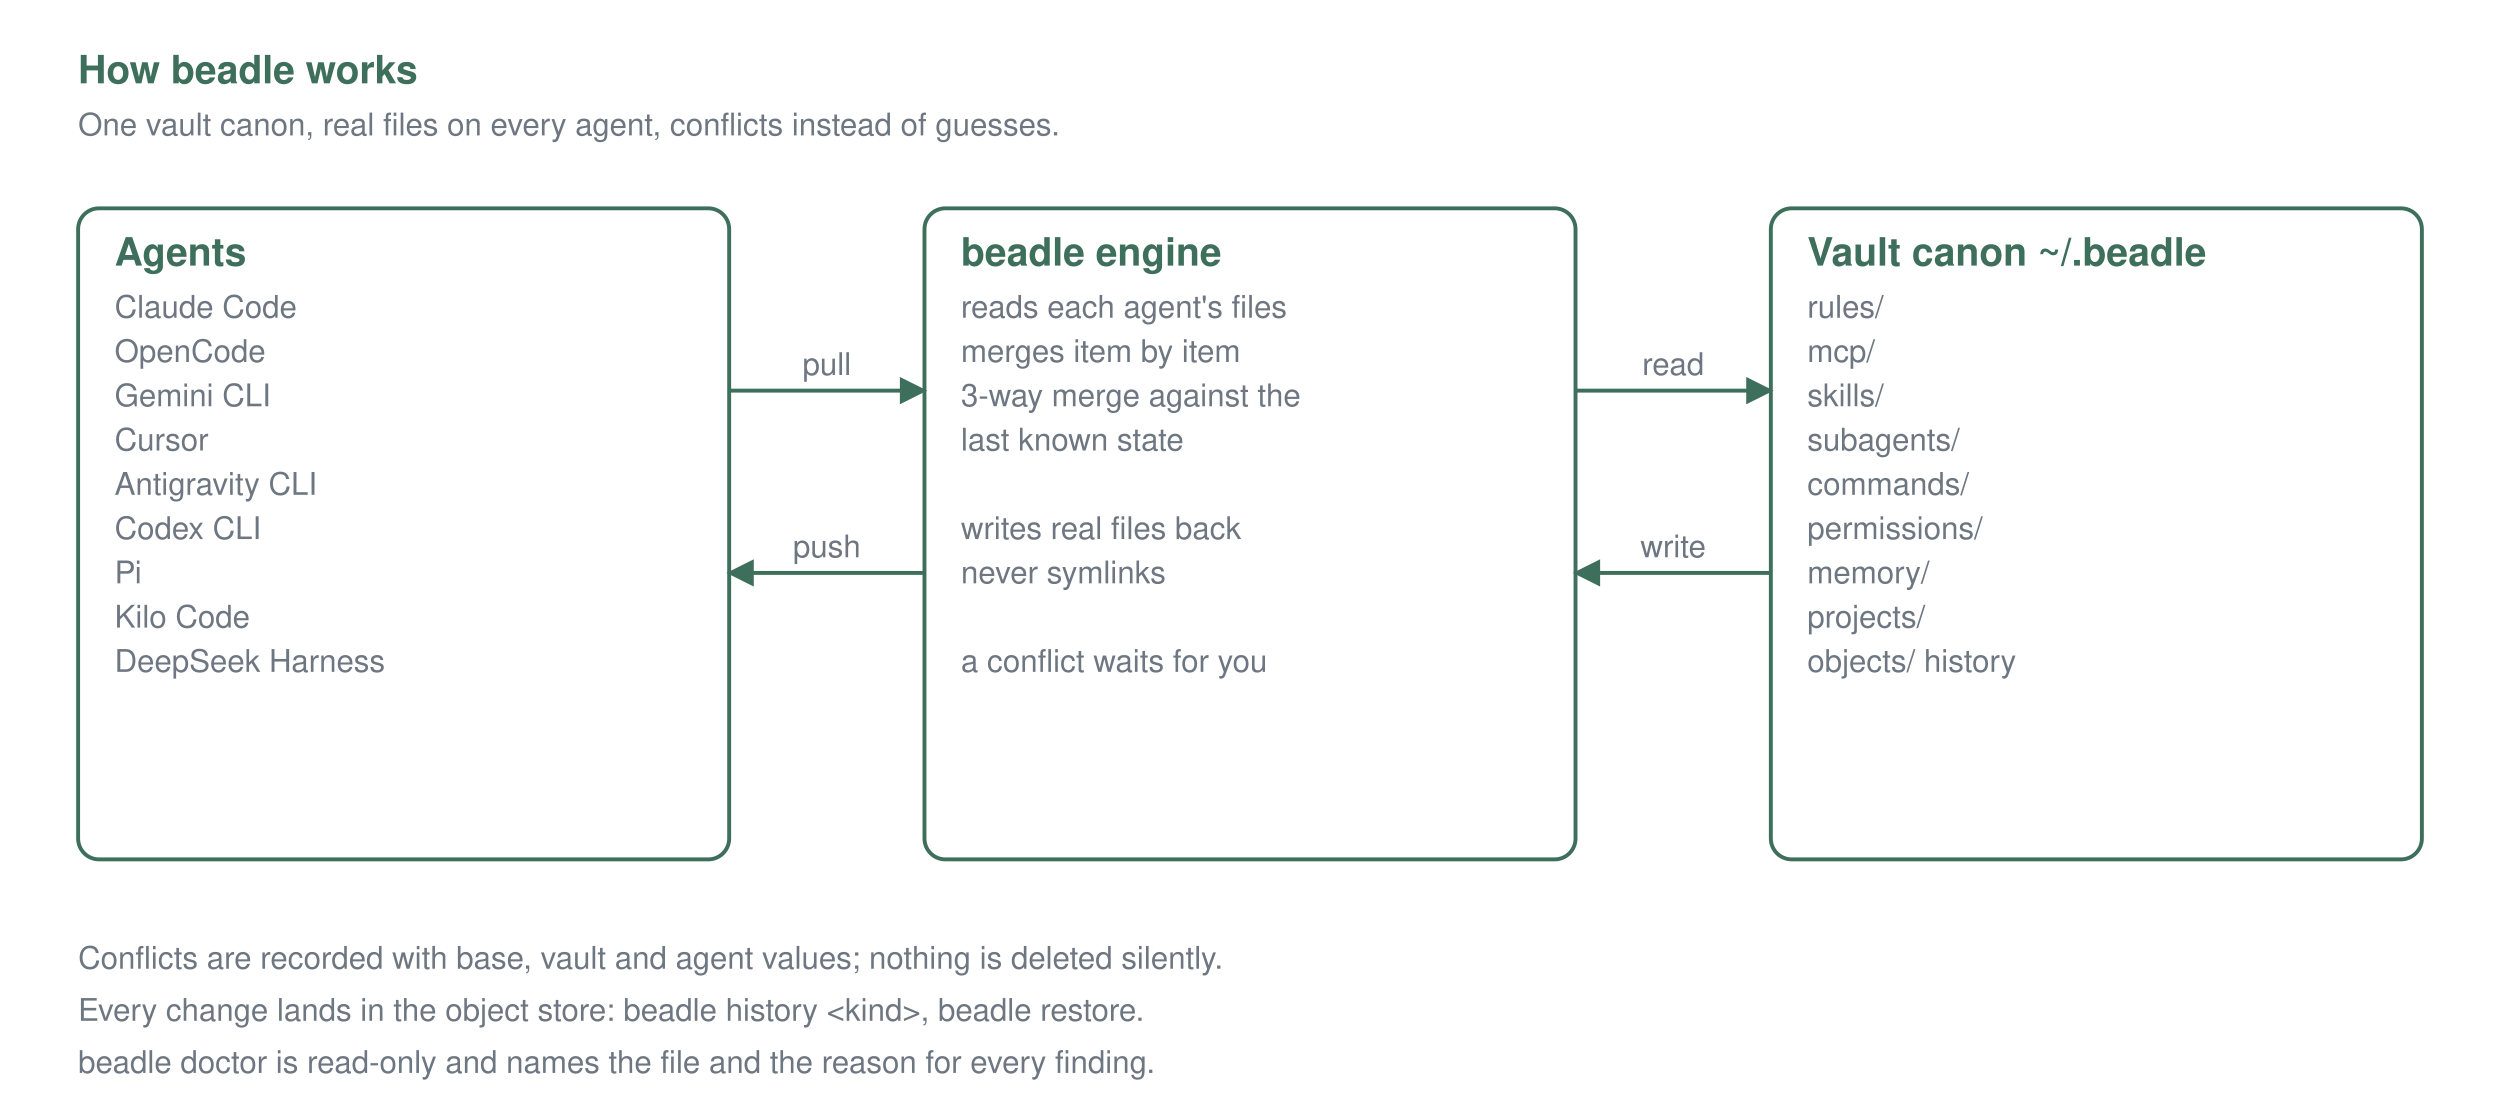
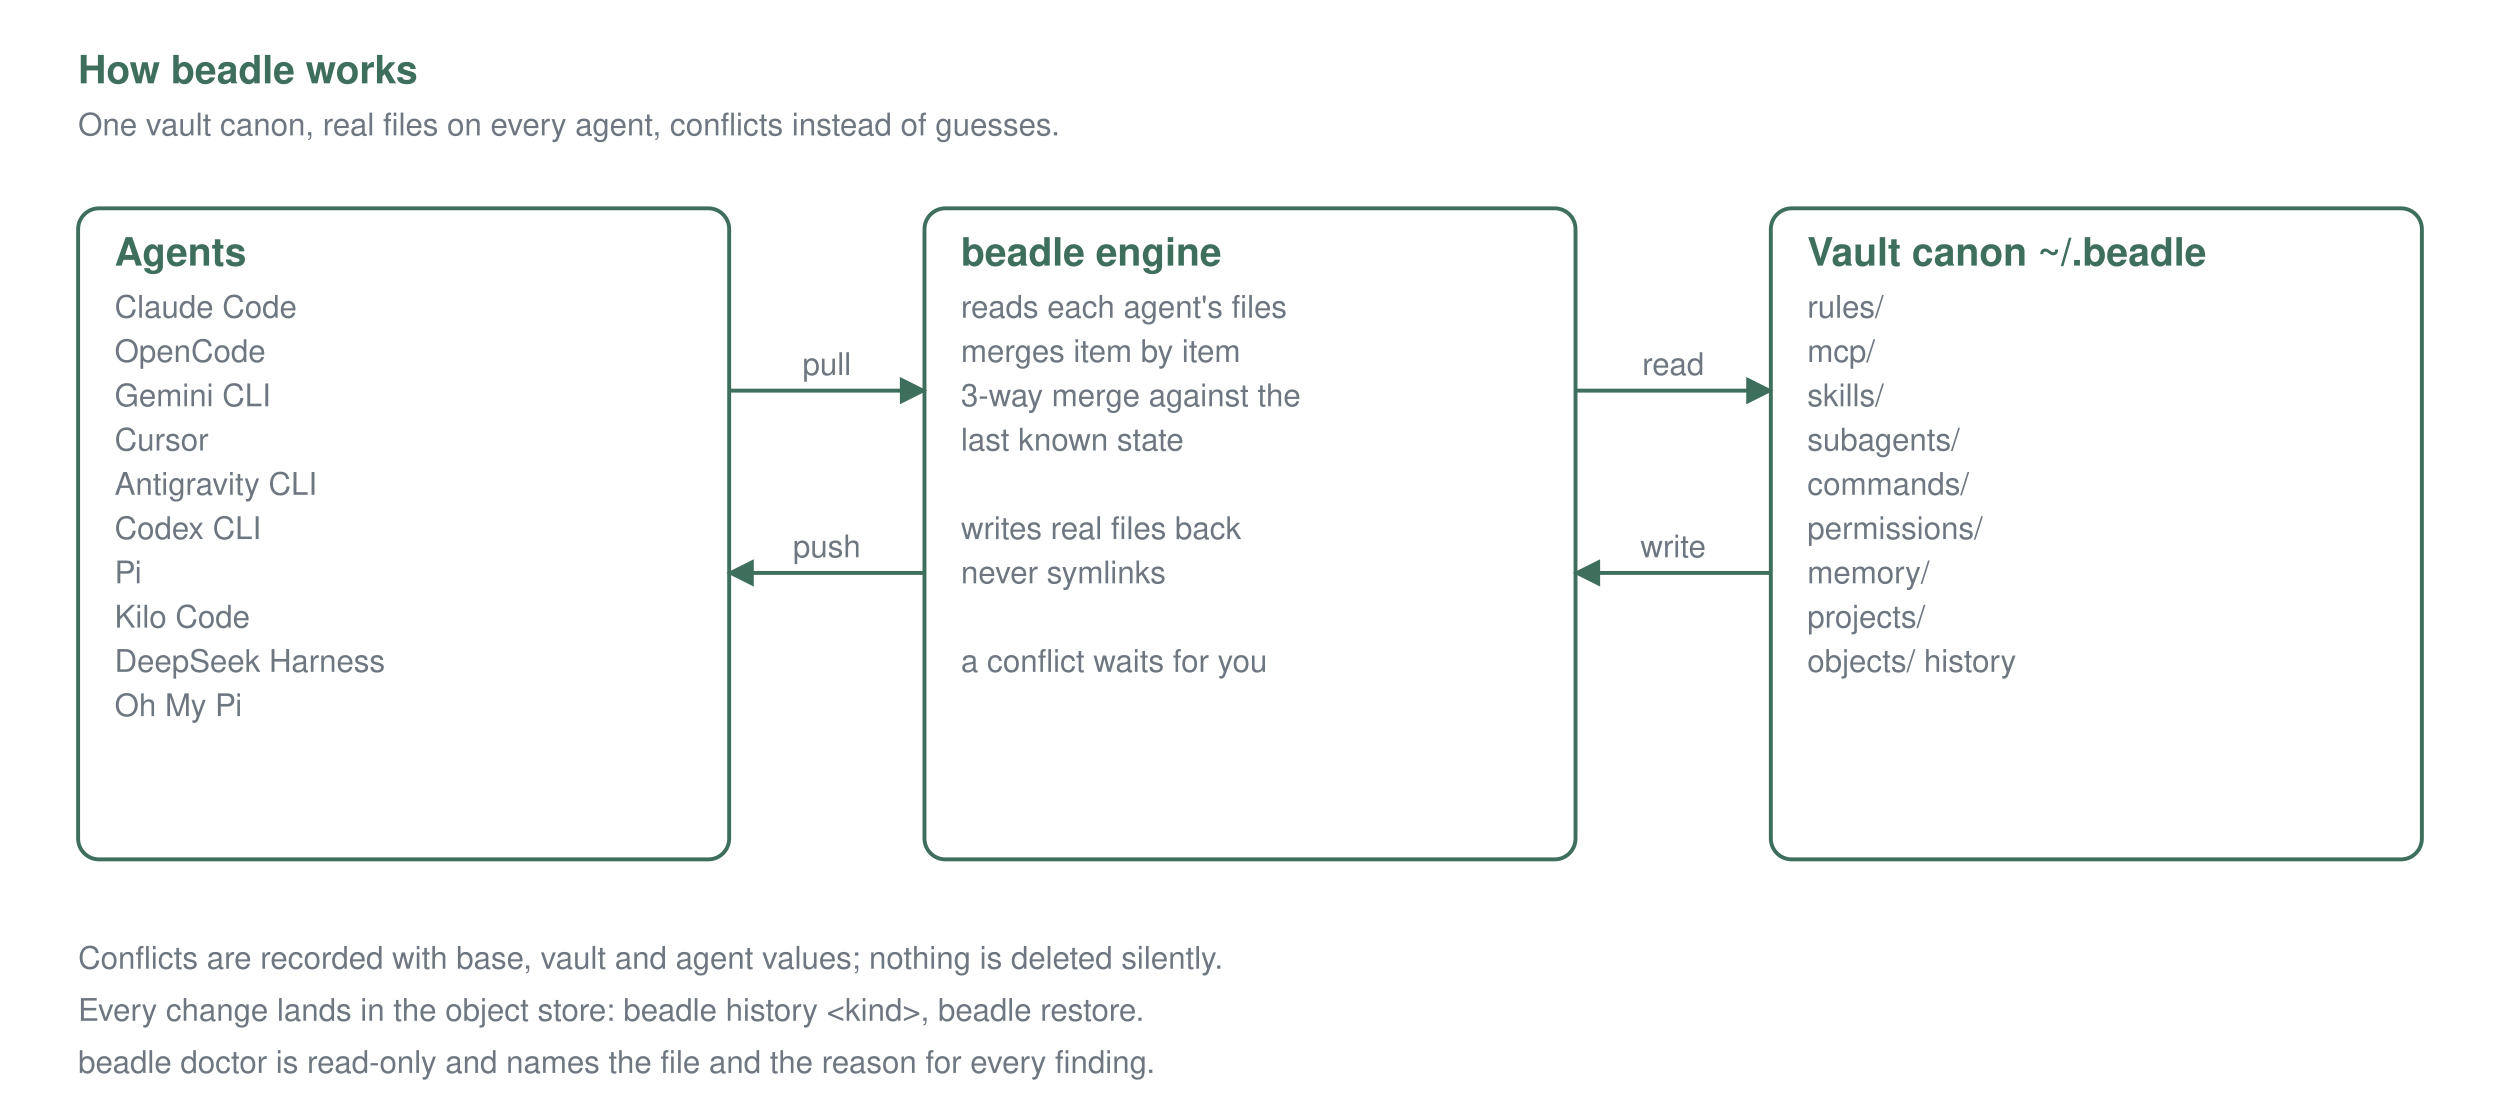
<svg xmlns="http://www.w3.org/2000/svg" viewBox="0 0 960 430" width="960" height="430" role="img">
  <defs>
    <marker id="arrow" viewBox="0 0 10 10" refX="9" refY="5" markerWidth="7" markerHeight="7" orient="auto-start-reverse">
      <path d="M 0 0 L 10 5 L 0 10 z" fill="#3E6E5C" />
    </marker>
  </defs>
  <text x="30" y="32" font-family="-apple-system, BlinkMacSystemFont, 'Segoe UI', Helvetica, Arial, sans-serif" font-size="15" font-weight="600" fill="#3E6E5C">How beadle works</text>
  <text x="30" y="52" font-family="-apple-system, BlinkMacSystemFont, 'Segoe UI', Helvetica, Arial, sans-serif" font-size="12" font-weight="400" fill="#6E7781" text-anchor="start">One vault canon, real files on every agent, conflicts instead of guesses.</text>
  <rect x="30" y="80" width="250" height="250" rx="8" fill="none" stroke="#3E6E5C" stroke-width="1.5" />
  <text x="44" y="102" font-family="-apple-system, BlinkMacSystemFont, 'Segoe UI', Helvetica, Arial, sans-serif" font-size="15" font-weight="600" fill="#3E6E5C">Agents</text>
  <text x="44" y="122" font-family="-apple-system, BlinkMacSystemFont, 'Segoe UI', Helvetica, Arial, sans-serif" font-size="12" font-weight="400" fill="#6E7781" text-anchor="start">Claude Code</text>
  <text x="44" y="139" font-family="-apple-system, BlinkMacSystemFont, 'Segoe UI', Helvetica, Arial, sans-serif" font-size="12" font-weight="400" fill="#6E7781" text-anchor="start">OpenCode</text>
  <text x="44" y="156" font-family="-apple-system, BlinkMacSystemFont, 'Segoe UI', Helvetica, Arial, sans-serif" font-size="12" font-weight="400" fill="#6E7781" text-anchor="start">Gemini CLI</text>
  <text x="44" y="173" font-family="-apple-system, BlinkMacSystemFont, 'Segoe UI', Helvetica, Arial, sans-serif" font-size="12" font-weight="400" fill="#6E7781" text-anchor="start">Cursor</text>
  <text x="44" y="190" font-family="-apple-system, BlinkMacSystemFont, 'Segoe UI', Helvetica, Arial, sans-serif" font-size="12" font-weight="400" fill="#6E7781" text-anchor="start">Antigravity CLI</text>
  <text x="44" y="207" font-family="-apple-system, BlinkMacSystemFont, 'Segoe UI', Helvetica, Arial, sans-serif" font-size="12" font-weight="400" fill="#6E7781" text-anchor="start">Codex CLI</text>
  <text x="44" y="224" font-family="-apple-system, BlinkMacSystemFont, 'Segoe UI', Helvetica, Arial, sans-serif" font-size="12" font-weight="400" fill="#6E7781" text-anchor="start">Pi</text>
  <text x="44" y="241" font-family="-apple-system, BlinkMacSystemFont, 'Segoe UI', Helvetica, Arial, sans-serif" font-size="12" font-weight="400" fill="#6E7781" text-anchor="start">Kilo Code</text>
  <text x="44" y="258" font-family="-apple-system, BlinkMacSystemFont, 'Segoe UI', Helvetica, Arial, sans-serif" font-size="12" font-weight="400" fill="#6E7781" text-anchor="start">DeepSeek Harness</text>
+   <text x="44" y="275" font-family="-apple-system, BlinkMacSystemFont, 'Segoe UI', Helvetica, Arial, sans-serif" font-size="12" font-weight="400" fill="#6E7781" text-anchor="start">Oh My Pi</text>
  <rect x="355" y="80" width="250" height="250" rx="8" fill="none" stroke="#3E6E5C" stroke-width="1.5" />
  <text x="369" y="102" font-family="-apple-system, BlinkMacSystemFont, 'Segoe UI', Helvetica, Arial, sans-serif" font-size="15" font-weight="600" fill="#3E6E5C">beadle engine</text>
  <text x="369" y="122" font-family="-apple-system, BlinkMacSystemFont, 'Segoe UI', Helvetica, Arial, sans-serif" font-size="12" font-weight="400" fill="#6E7781" text-anchor="start">reads each agent's files</text>
  <text x="369" y="139" font-family="-apple-system, BlinkMacSystemFont, 'Segoe UI', Helvetica, Arial, sans-serif" font-size="12" font-weight="400" fill="#6E7781" text-anchor="start">merges item by item</text>
  <text x="369" y="156" font-family="-apple-system, BlinkMacSystemFont, 'Segoe UI', Helvetica, Arial, sans-serif" font-size="12" font-weight="400" fill="#6E7781" text-anchor="start">3-way merge against the</text>
  <text x="369" y="173" font-family="-apple-system, BlinkMacSystemFont, 'Segoe UI', Helvetica, Arial, sans-serif" font-size="12" font-weight="400" fill="#6E7781" text-anchor="start">last known state</text>
  <text x="369" y="190" font-family="-apple-system, BlinkMacSystemFont, 'Segoe UI', Helvetica, Arial, sans-serif" font-size="12" font-weight="400" fill="#6E7781" text-anchor="start" />
  <text x="369" y="207" font-family="-apple-system, BlinkMacSystemFont, 'Segoe UI', Helvetica, Arial, sans-serif" font-size="12" font-weight="400" fill="#6E7781" text-anchor="start">writes real files back</text>
  <text x="369" y="224" font-family="-apple-system, BlinkMacSystemFont, 'Segoe UI', Helvetica, Arial, sans-serif" font-size="12" font-weight="400" fill="#6E7781" text-anchor="start">never symlinks</text>
  <text x="369" y="241" font-family="-apple-system, BlinkMacSystemFont, 'Segoe UI', Helvetica, Arial, sans-serif" font-size="12" font-weight="400" fill="#6E7781" text-anchor="start" />
  <text x="369" y="258" font-family="-apple-system, BlinkMacSystemFont, 'Segoe UI', Helvetica, Arial, sans-serif" font-size="12" font-weight="400" fill="#6E7781" text-anchor="start">a conflict waits for you</text>
  <rect x="680" y="80" width="250" height="250" rx="8" fill="none" stroke="#3E6E5C" stroke-width="1.5" />
  <text x="694" y="102" font-family="-apple-system, BlinkMacSystemFont, 'Segoe UI', Helvetica, Arial, sans-serif" font-size="15" font-weight="600" fill="#3E6E5C">Vault canon  ~/.beadle</text>
  <text x="694" y="122" font-family="-apple-system, BlinkMacSystemFont, 'Segoe UI', Helvetica, Arial, sans-serif" font-size="12" font-weight="400" fill="#6E7781" text-anchor="start">rules/</text>
  <text x="694" y="139" font-family="-apple-system, BlinkMacSystemFont, 'Segoe UI', Helvetica, Arial, sans-serif" font-size="12" font-weight="400" fill="#6E7781" text-anchor="start">mcp/</text>
  <text x="694" y="156" font-family="-apple-system, BlinkMacSystemFont, 'Segoe UI', Helvetica, Arial, sans-serif" font-size="12" font-weight="400" fill="#6E7781" text-anchor="start">skills/</text>
  <text x="694" y="173" font-family="-apple-system, BlinkMacSystemFont, 'Segoe UI', Helvetica, Arial, sans-serif" font-size="12" font-weight="400" fill="#6E7781" text-anchor="start">subagents/</text>
  <text x="694" y="190" font-family="-apple-system, BlinkMacSystemFont, 'Segoe UI', Helvetica, Arial, sans-serif" font-size="12" font-weight="400" fill="#6E7781" text-anchor="start">commands/</text>
  <text x="694" y="207" font-family="-apple-system, BlinkMacSystemFont, 'Segoe UI', Helvetica, Arial, sans-serif" font-size="12" font-weight="400" fill="#6E7781" text-anchor="start">permissions/</text>
  <text x="694" y="224" font-family="-apple-system, BlinkMacSystemFont, 'Segoe UI', Helvetica, Arial, sans-serif" font-size="12" font-weight="400" fill="#6E7781" text-anchor="start">memory/</text>
  <text x="694" y="241" font-family="-apple-system, BlinkMacSystemFont, 'Segoe UI', Helvetica, Arial, sans-serif" font-size="12" font-weight="400" fill="#6E7781" text-anchor="start">projects/</text>
  <text x="694" y="258" font-family="-apple-system, BlinkMacSystemFont, 'Segoe UI', Helvetica, Arial, sans-serif" font-size="12" font-weight="400" fill="#6E7781" text-anchor="start">objects/  history</text>
  <line x1="280" y1="150" x2="355" y2="150" stroke="#3E6E5C" stroke-width="1.5" marker-end="url(#arrow)" />
  <text x="317.5" y="144.0" font-family="-apple-system, BlinkMacSystemFont, 'Segoe UI', Helvetica, Arial, sans-serif" font-size="12" font-weight="400" fill="#6E7781" text-anchor="middle">pull</text>
  <line x1="355" y1="220" x2="280" y2="220" stroke="#3E6E5C" stroke-width="1.5" marker-end="url(#arrow)" />
  <text x="317.5" y="214.0" font-family="-apple-system, BlinkMacSystemFont, 'Segoe UI', Helvetica, Arial, sans-serif" font-size="12" font-weight="400" fill="#6E7781" text-anchor="middle">push</text>
  <line x1="605" y1="150" x2="680" y2="150" stroke="#3E6E5C" stroke-width="1.5" marker-end="url(#arrow)" />
  <text x="642.5" y="144.0" font-family="-apple-system, BlinkMacSystemFont, 'Segoe UI', Helvetica, Arial, sans-serif" font-size="12" font-weight="400" fill="#6E7781" text-anchor="middle">read</text>
  <line x1="680" y1="220" x2="605" y2="220" stroke="#3E6E5C" stroke-width="1.5" marker-end="url(#arrow)" />
  <text x="642.5" y="214.0" font-family="-apple-system, BlinkMacSystemFont, 'Segoe UI', Helvetica, Arial, sans-serif" font-size="12" font-weight="400" fill="#6E7781" text-anchor="middle">write</text>
  <text x="30" y="372" font-family="-apple-system, BlinkMacSystemFont, 'Segoe UI', Helvetica, Arial, sans-serif" font-size="12" font-weight="400" fill="#6E7781" text-anchor="start">Conflicts are recorded with base, vault and agent values; nothing is deleted silently.</text>
  <text x="30" y="392" font-family="-apple-system, BlinkMacSystemFont, 'Segoe UI', Helvetica, Arial, sans-serif" font-size="12" font-weight="400" fill="#6E7781" text-anchor="start">Every change lands in the object store: beadle history &lt;kind&gt;, beadle restore.</text>
  <text x="30" y="412" font-family="-apple-system, BlinkMacSystemFont, 'Segoe UI', Helvetica, Arial, sans-serif" font-size="12" font-weight="400" fill="#6E7781" text-anchor="start">beadle doctor is read-only and names the file and the reason for every finding.</text>
</svg>
